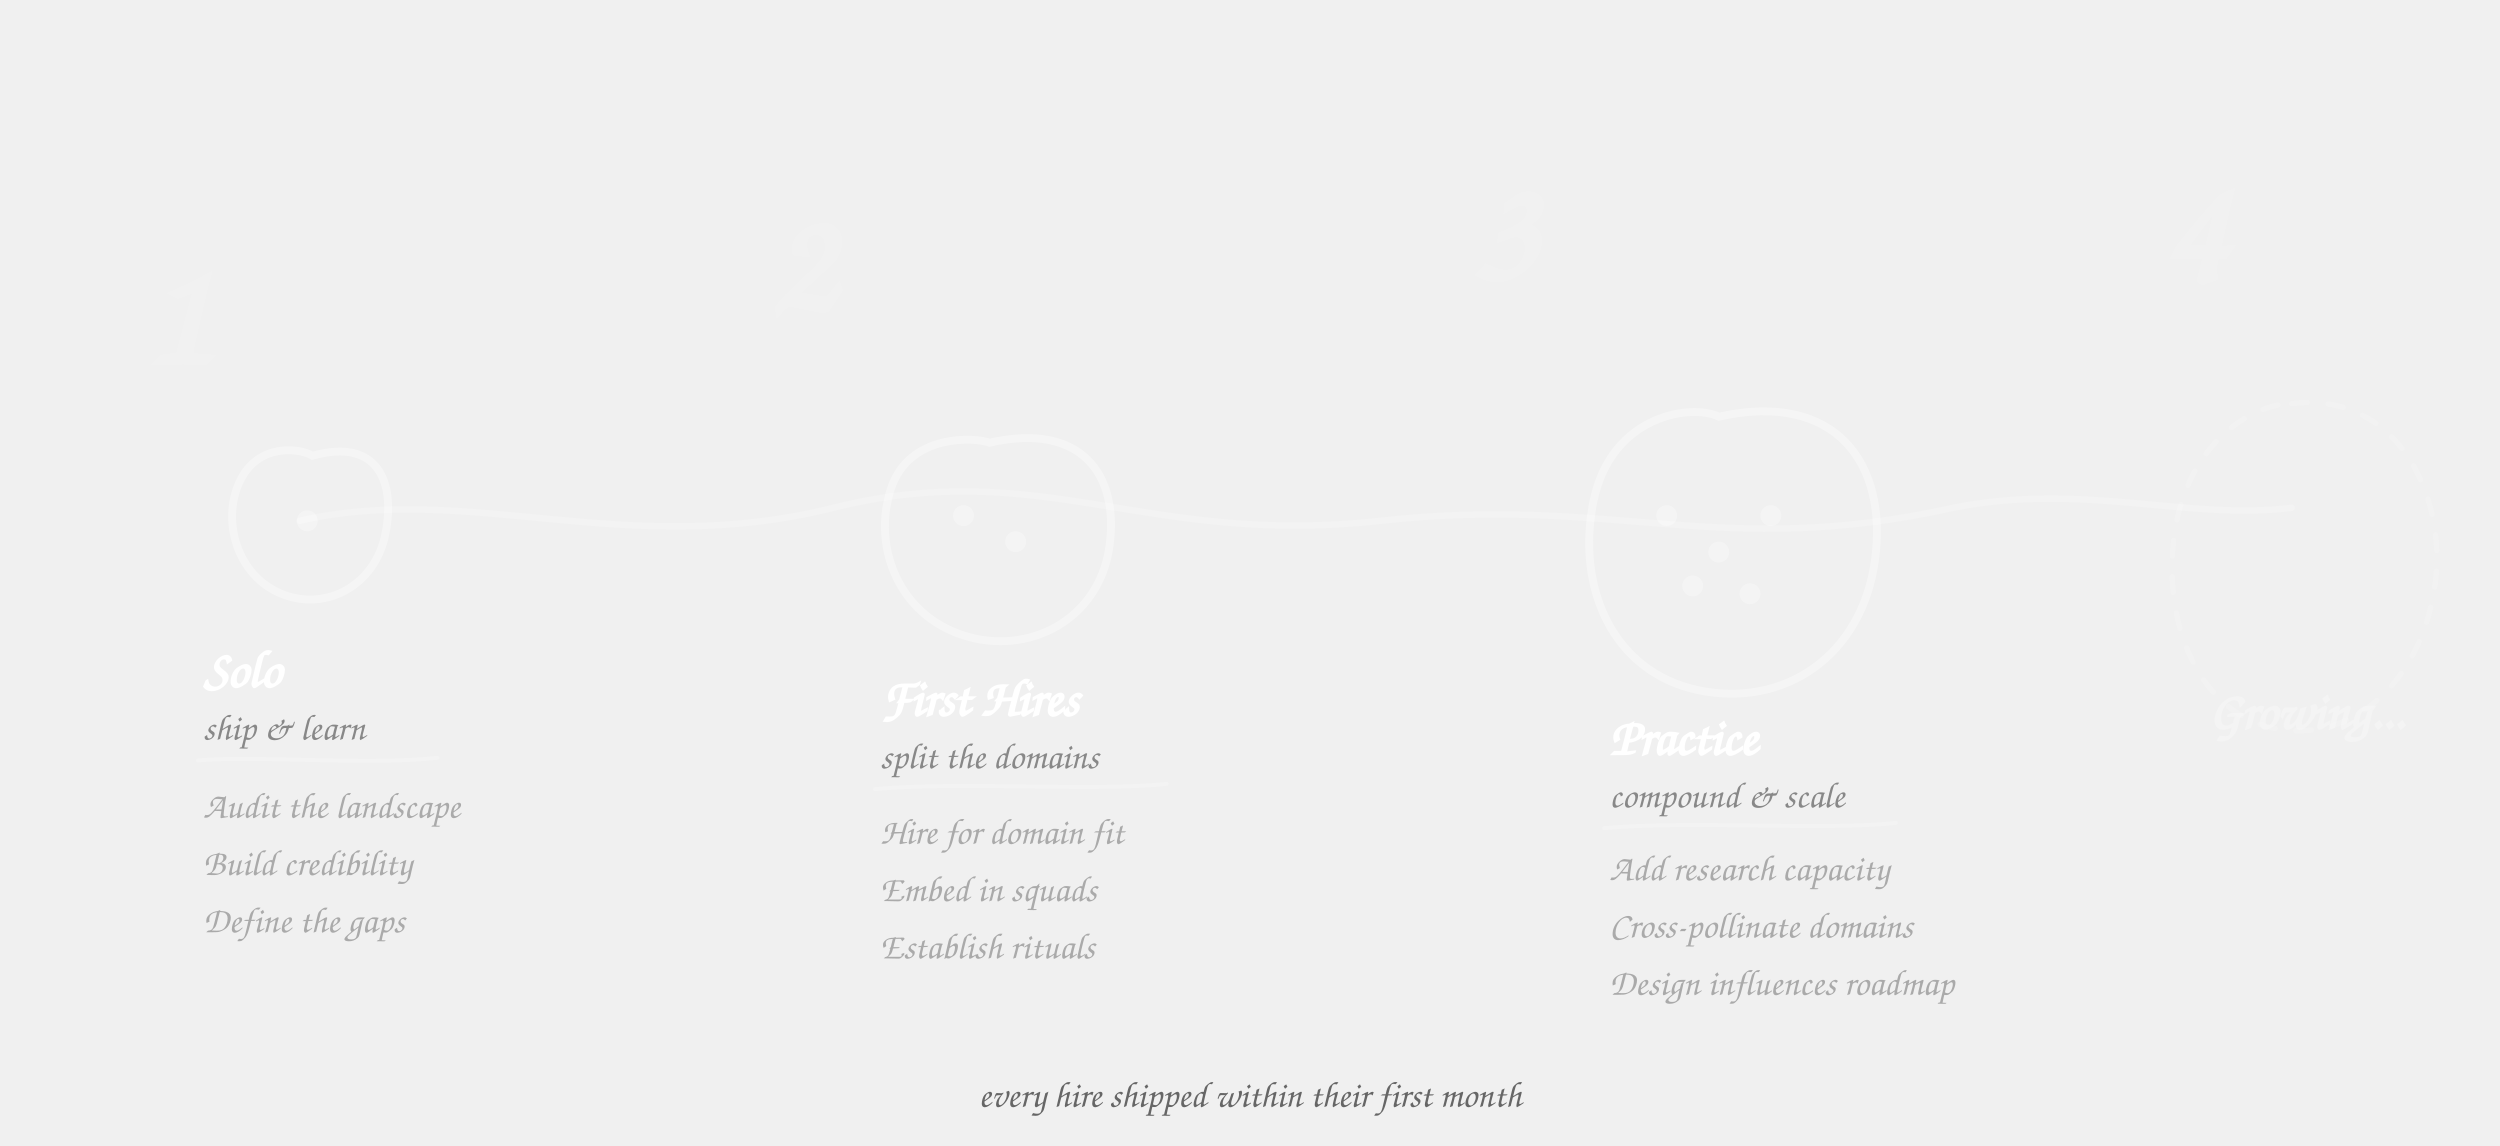
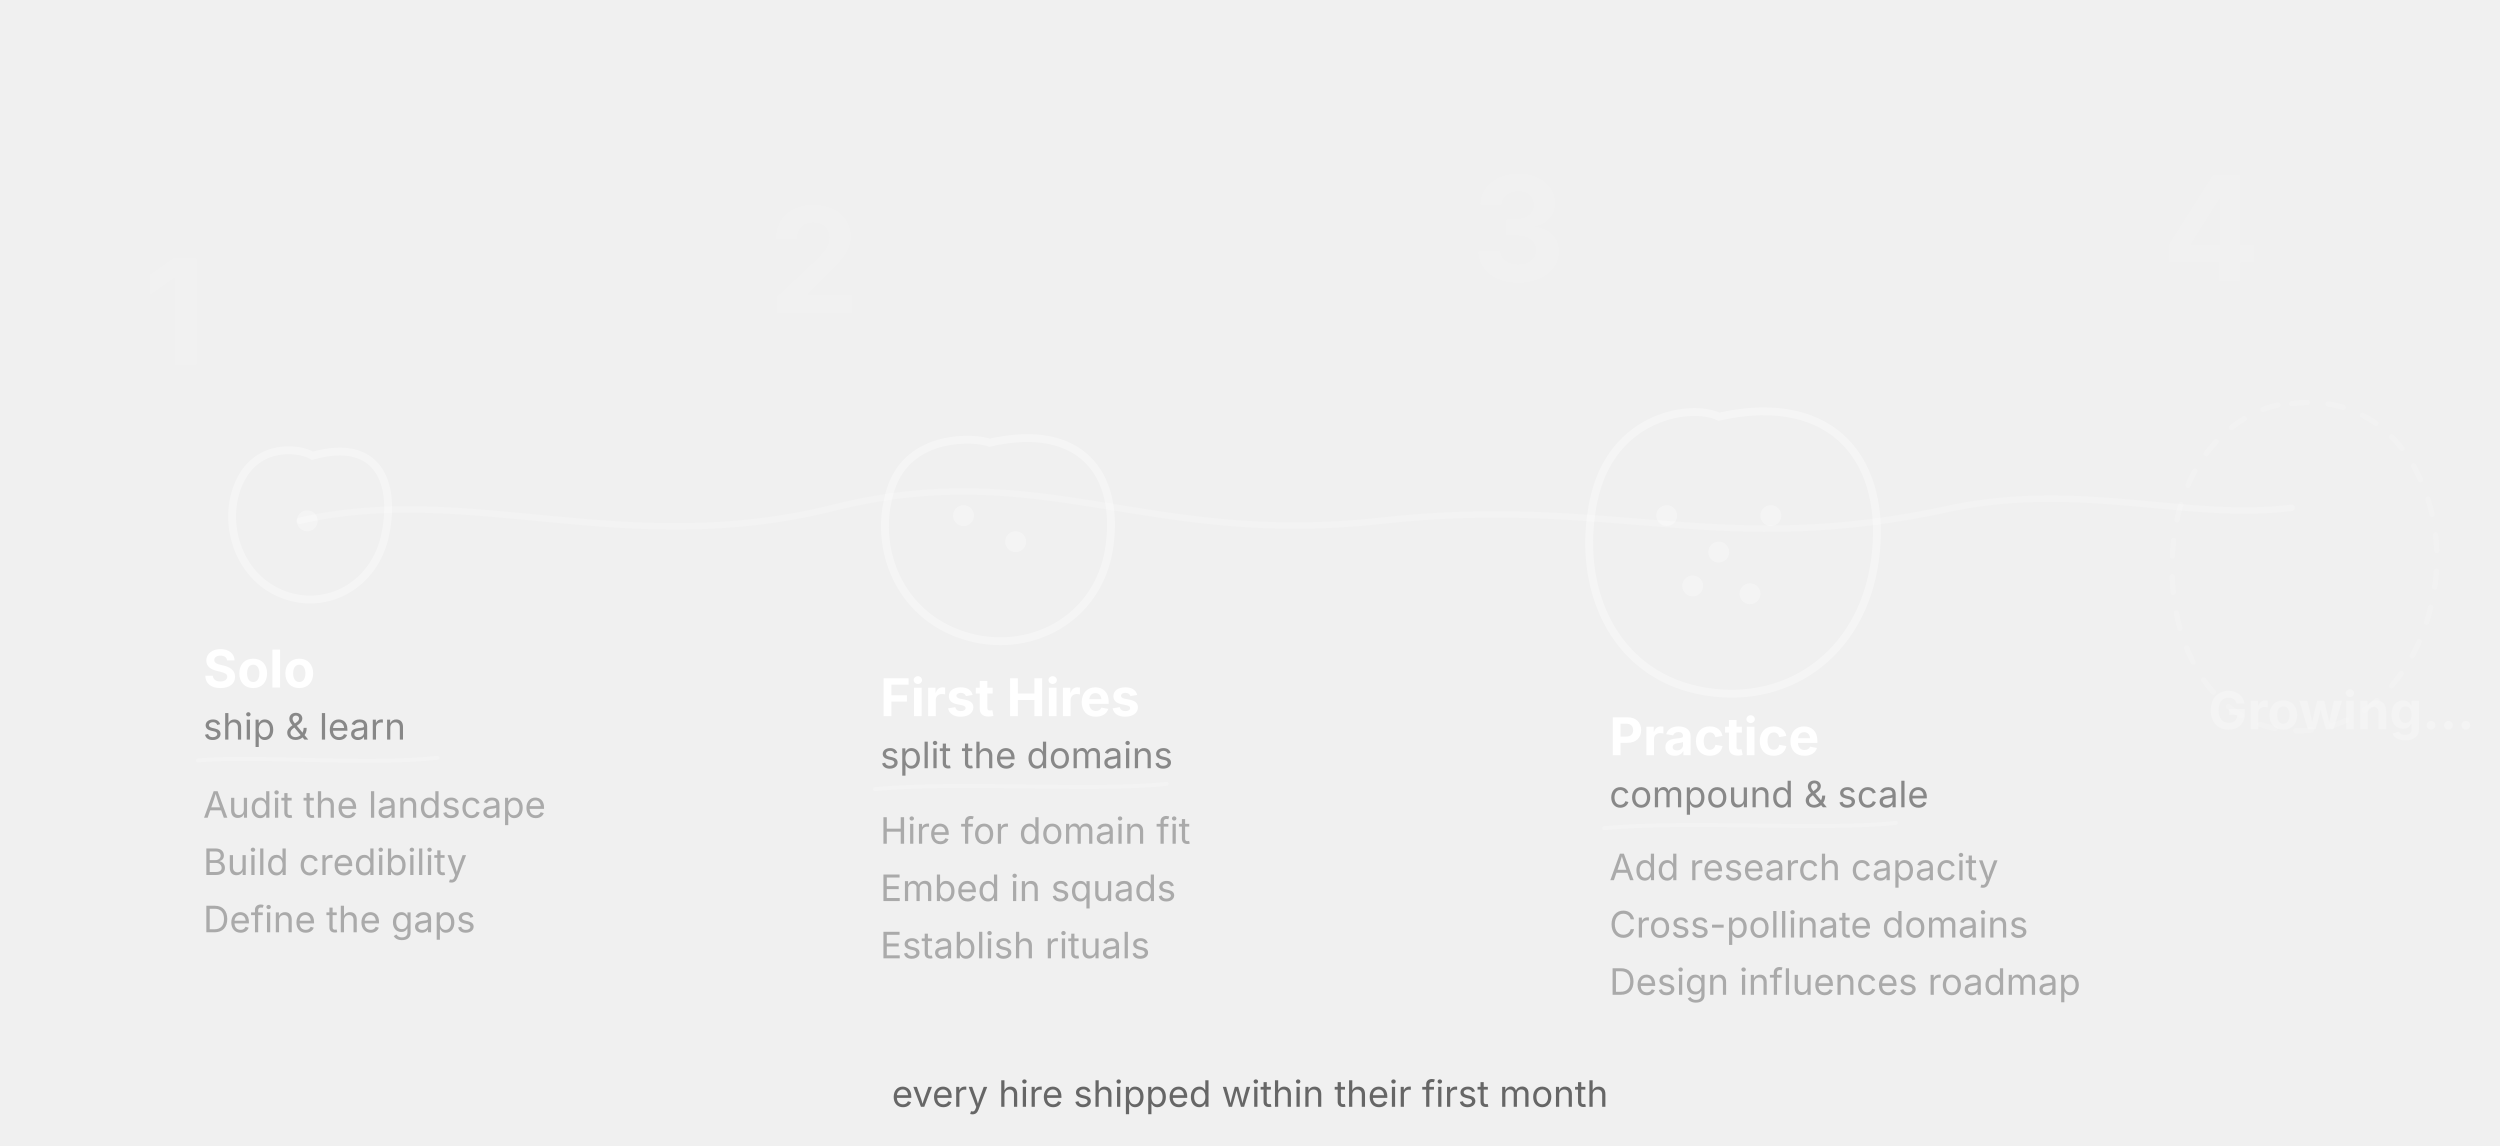
<svg xmlns="http://www.w3.org/2000/svg" viewBox="0 0 960 440" fill="none">
  <style>
-     text { font-family: 'Caveat', 'Segoe Script', 'Bradley Hand', 'Marker Felt', cursive; }
+     text { font-family: 'Inter', system-ui, sans-serif; }
    .phase-num { font-size: 56px; font-weight: 700; fill: #ffffff; opacity: 0.08; }
    .phase-name { font-size: 20px; font-weight: 700; fill: #ffffff; }
    .phase-sub { font-size: 14px; fill: #888; }
    .detail { font-size: 14px; fill: #aaa; }
    .note { font-size: 14px; fill: #666; text-anchor: middle; }
  </style>
  <path d="M115,200 C180,185 240,215 320,195 C400,175 440,210 530,200 C620,190 660,215 750,195 C800,185 840,200 880,195" fill="none" stroke="#ffffff" stroke-width="2.5" opacity="0.18" stroke-linecap="round" />
  <text x="55" y="140" class="phase-num">1</text>
  <path d="M120,175 C145,168 152,185 148,205 C144,225 125,235 108,228 C91,221 85,200 92,185 C99,170 115,172 120,175Z" fill="none" stroke="#ffffff" stroke-width="3" opacity="0.35" stroke-linecap="round" />
  <circle cx="118" cy="200" r="4" fill="#ffffff" opacity="0.3" />
  <text x="78" y="264" class="phase-name">Solo</text>
  <text x="78" y="284" class="phase-sub">ship &amp; learn</text>
  <path d="M76,292 C100,290 140,294 168,291" fill="none" stroke="#ffffff" stroke-width="1.5" opacity="0.2" stroke-linecap="round" />
  <text x="78" y="314" class="detail">Audit the landscape</text>
  <text x="78" y="336" class="detail">Build credibility</text>
  <text x="78" y="358" class="detail">Define the gaps</text>
  <text x="295" y="120" class="phase-num">2</text>
  <path d="M380,170 C415,162 430,182 426,210 C422,238 395,252 370,244 C345,236 335,210 342,188 C349,166 375,168 380,170Z" fill="none" stroke="#ffffff" stroke-width="3" opacity="0.35" stroke-linecap="round" />
  <circle cx="370" cy="198" r="4" fill="#ffffff" opacity="0.3" />
  <circle cx="390" cy="208" r="4" fill="#ffffff" opacity="0.3" />
  <text x="338" y="275" class="phase-name">First Hires</text>
  <text x="338" y="295" class="phase-sub">split the domains</text>
  <path d="M336,303 C370,300 420,304 448,301" fill="none" stroke="#ffffff" stroke-width="1.5" opacity="0.2" stroke-linecap="round" />
  <text x="338" y="324" class="detail">Hire for domain fit</text>
  <text x="338" y="346" class="detail">Embed in squads</text>
  <text x="338" y="368" class="detail">Establish rituals</text>
  <text x="565" y="108" class="phase-num">3</text>
  <path d="M660,160 C705,150 725,178 720,215 C715,252 685,272 652,265 C619,258 605,225 612,192 C619,159 650,155 660,160Z" fill="none" stroke="#ffffff" stroke-width="3" opacity="0.35" stroke-linecap="round" />
  <circle cx="640" cy="198" r="4" fill="#ffffff" opacity="0.3" />
  <circle cx="660" cy="212" r="4" fill="#ffffff" opacity="0.3" />
  <circle cx="680" cy="198" r="4" fill="#ffffff" opacity="0.3" />
  <circle cx="650" cy="225" r="4" fill="#ffffff" opacity="0.3" />
  <circle cx="672" cy="228" r="4" fill="#ffffff" opacity="0.3" />
  <text x="618" y="290" class="phase-name">Practice</text>
  <text x="618" y="310" class="phase-sub">compound &amp; scale</text>
  <path d="M616,318 C650,315 700,319 728,316" fill="none" stroke="#ffffff" stroke-width="1.5" opacity="0.2" stroke-linecap="round" />
  <text x="618" y="338" class="detail">Add research capacity</text>
  <text x="618" y="360" class="detail">Cross-pollinate domains</text>
  <text x="618" y="382" class="detail">Design influences roadmap</text>
  <text x="830" y="108" class="phase-num" opacity="0.04">4</text>
  <path d="M880,155 C920,150 940,190 935,225 C930,260 905,285 875,280 C845,275 830,240 835,205 C840,170 865,155 880,155Z" fill="none" stroke="#ffffff" stroke-width="2" opacity="0.15" stroke-linecap="round" stroke-dasharray="6 8" />
  <text x="848" y="280" class="phase-name" opacity="0.25">Growing...</text>
  <text x="480" y="425" class="note">every hire shipped within their first month</text>
</svg>
